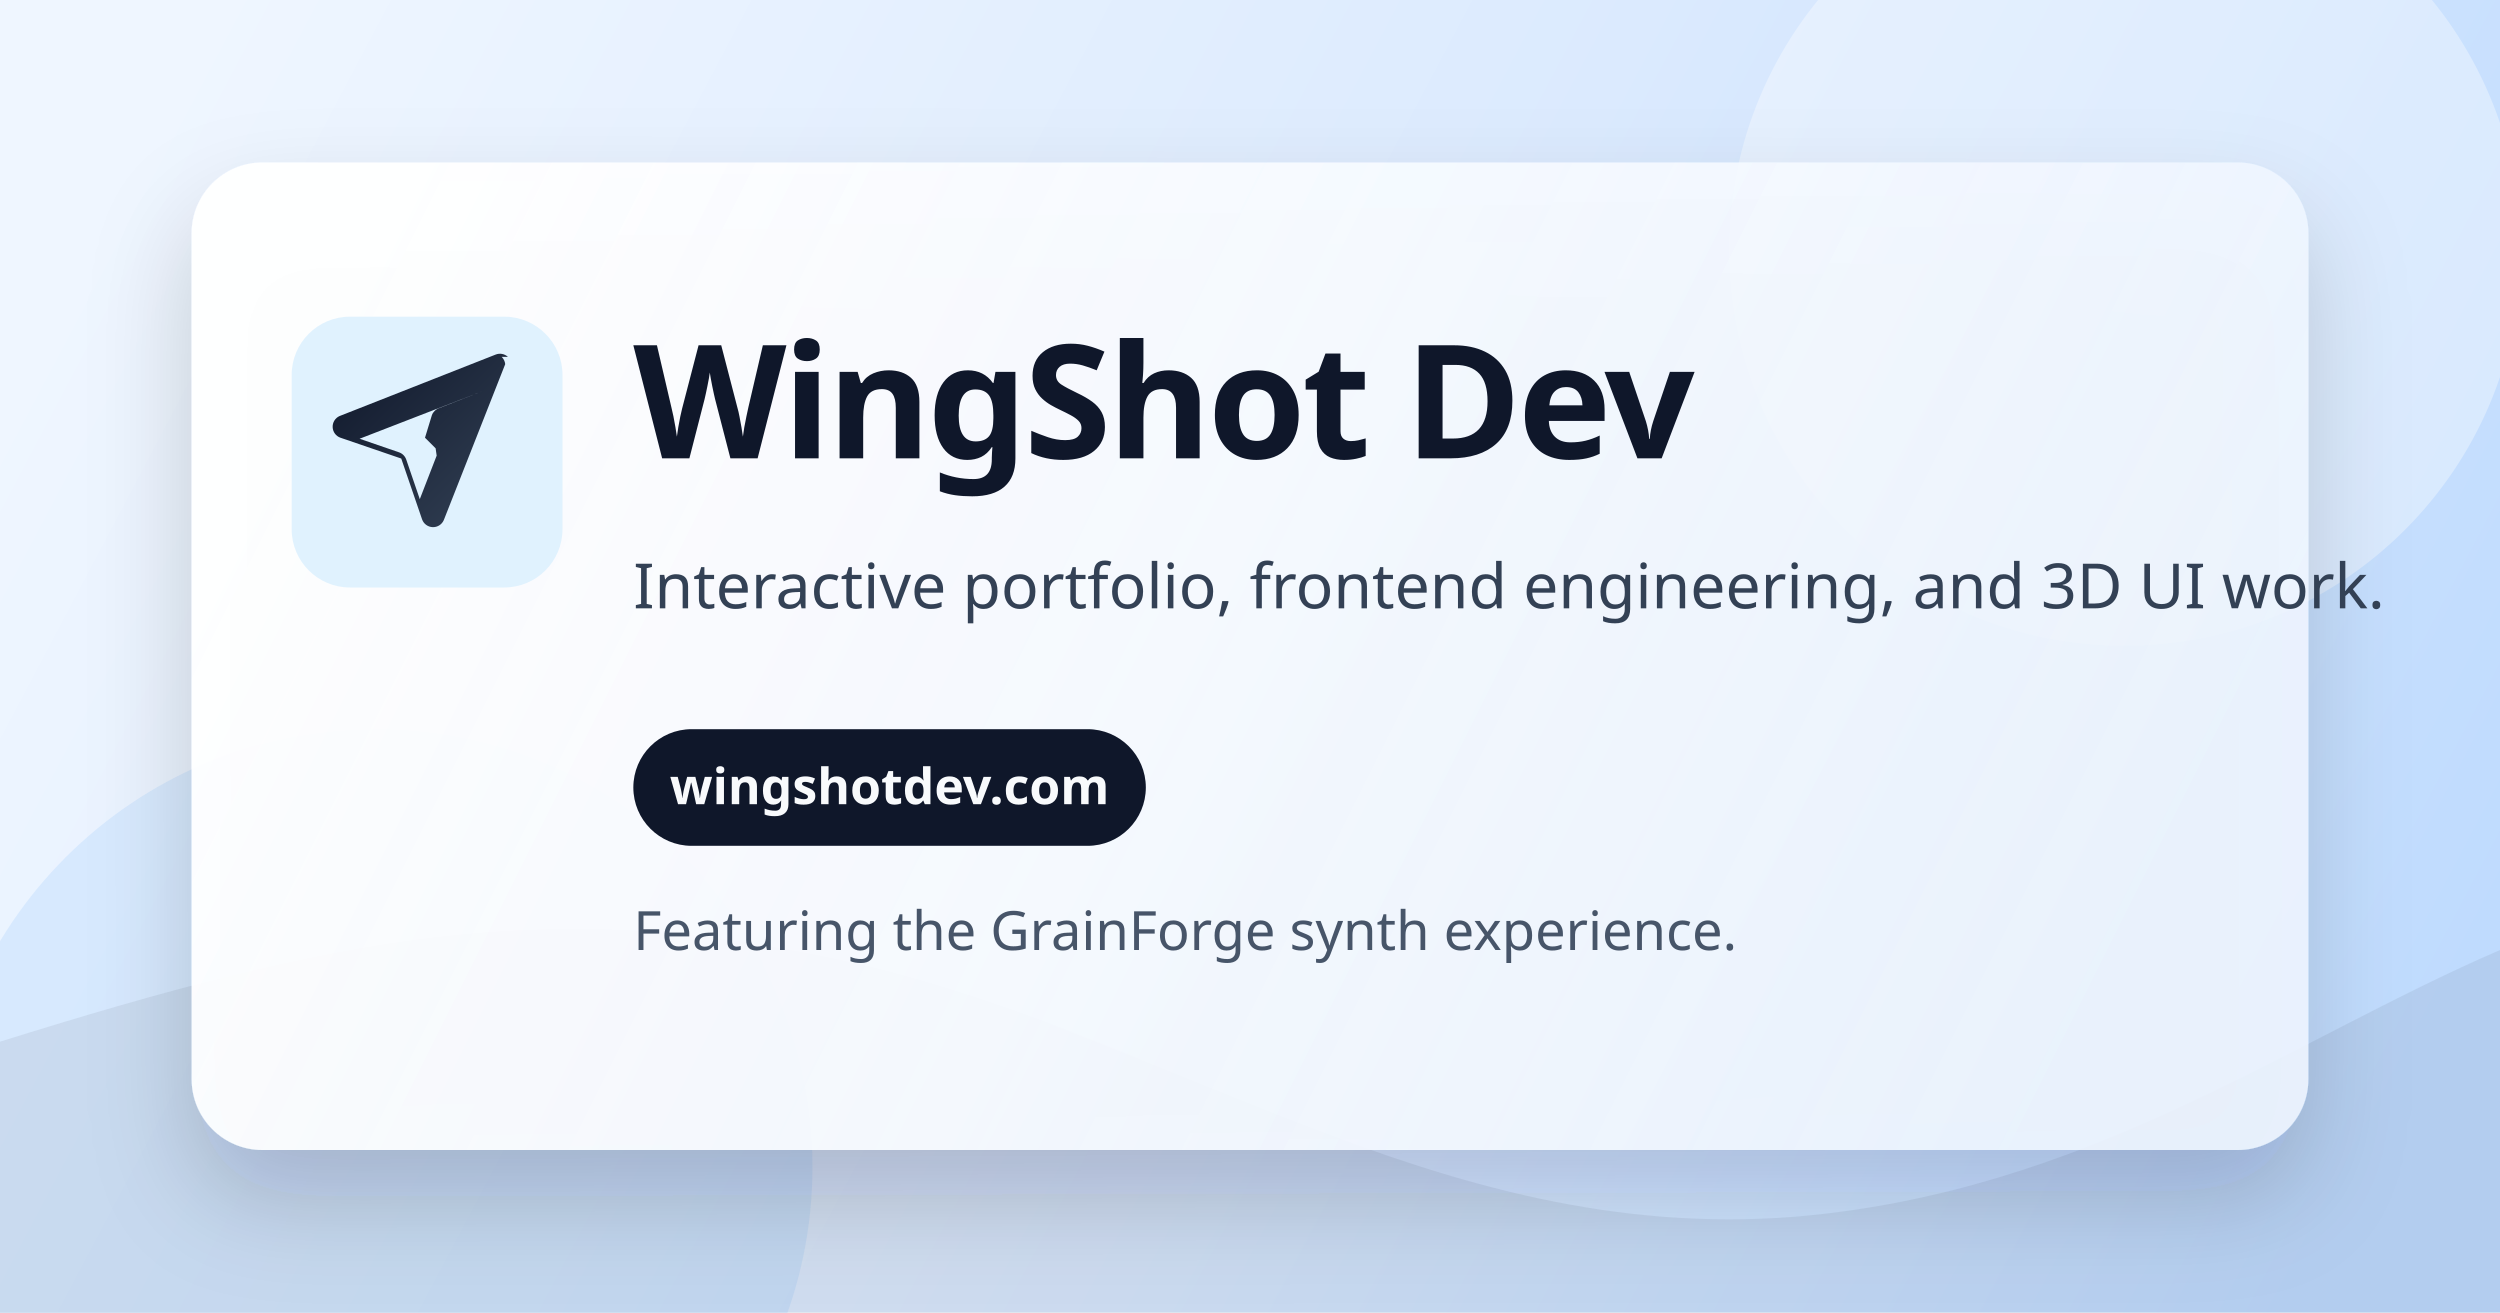
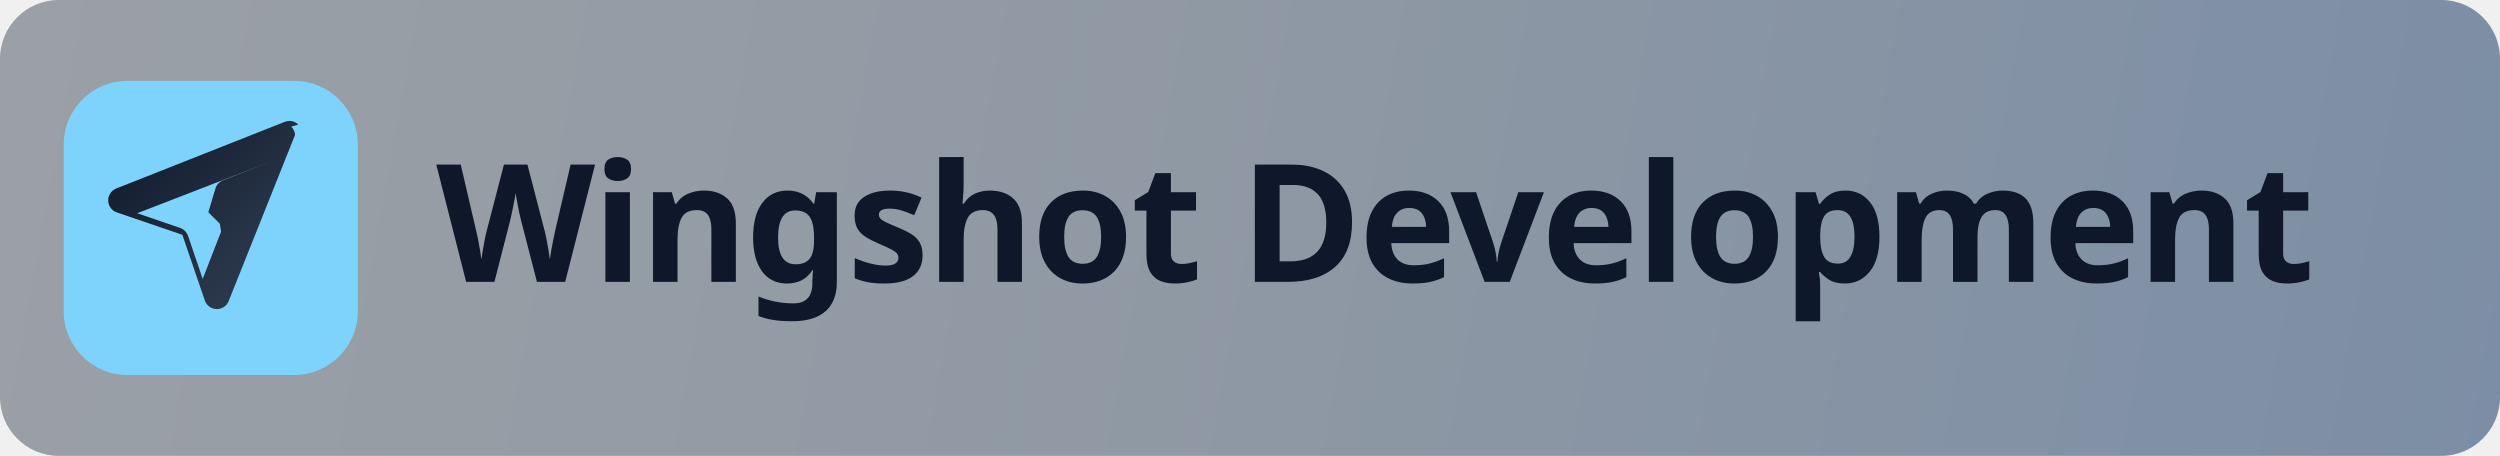
- <svg xmlns="http://www.w3.org/2000/svg" width="1200" height="630" viewBox="0 0 1200 630" role="img" aria-labelledby="title desc">
+ <svg xmlns="http://www.w3.org/2000/svg" width="1020" height="186" viewBox="0 0 1020 186" role="img" aria-labelledby="title desc">
  <defs>
-     <linearGradient id="bg" x1="80" y1="40" x2="1120" y2="590" gradientUnits="userSpaceOnUse">
-       <stop offset="0" stop-color="#eff6ff" />
-       <stop offset="0.52" stop-color="#dbeafe" />
-       <stop offset="1" stop-color="#bfdbfe" />
-     </linearGradient>
-     <linearGradient id="panel" x1="180" y1="120" x2="980" y2="520" gradientUnits="userSpaceOnUse">
-       <stop offset="0" stop-color="#ffffff" stop-opacity="0.96" />
-       <stop offset="1" stop-color="#eff6ff" stop-opacity="0.88" />
+     <linearGradient id="bg" x1="0" y1="0" x2="1020" y2="186" gradientUnits="userSpaceOnUse">
+       <stop offset="0" stop-color="#9ba0a6" />
+       <stop offset="0.52" stop-color="#8e98a4" />
+       <stop offset="1" stop-color="#7c8ea5" />
    </linearGradient>
    <linearGradient id="plane" x1="0" y1="0" x2="1" y2="1">
      <stop offset="0" stop-color="#0f172a" />
      <stop offset="1" stop-color="#334155" />
    </linearGradient>
-     <filter id="soft-shadow" x="-20%" y="-20%" width="140%" height="140%">
-       <feDropShadow dx="0" dy="24" stdDeviation="24" flood-color="#0f172a" flood-opacity="0.18" />
-     </filter>
  </defs>
-   <rect width="1200" height="630" fill="url(#bg)" />
-   <circle cx="1020" cy="120" r="190" fill="#ffffff" fill-opacity="0.35" />
-   <circle cx="180" cy="560" r="210" fill="#93c5fd" fill-opacity="0.22" />
-   <path d="M0 500C160 450 260 430 400 460C560 494 688 598 862 584C1002 572 1098 500 1200 456V630H0Z" fill="#0f172a" fill-opacity="0.07" />
-   <g filter="url(#soft-shadow)">
-     <rect x="92" y="78" width="1016" height="474" rx="34" fill="url(#panel)" />
-   </g>
-   <g transform="translate(140 152)">
-     <rect x="0" y="0" width="130" height="130" rx="28" fill="#e0f2fe" />
-     <path fill="url(#plane)" d="M103.8 19.3a5.6 5.6 0 0 0-5.9-1.1L23 47.7a5.6 5.6 0 0 0 .4 10.4l29.2 10 10 29.2a5.6 5.6 0 0 0 10.4.4l29.5-74.9a5.6 5.6 0 0 0-1.7-3.5Zm-34.2 47.4-8.1 20.9-6.5-19a5.6 5.6 0 0 0-3.5-3.5l-18.9-6.5 59.1-22.9-20.9 8.2a5.6 5.6 0 0 0-3.5 3.4l-3.3 10.8 5.1 5.1Z" />
-   </g>
-   <text x="304" y="220" fill="#0f172a" font-family="Lexend, Avenir Next, Segoe UI, sans-serif" font-size="76" font-weight="700" letter-spacing="-1.8">
-     WingShot Dev
-   </text>
-   <text x="304" y="292" fill="#334155" font-family="Lexend, Avenir Next, Segoe UI, sans-serif" font-size="30" font-weight="500">
-     Interactive portfolio, frontend engineering, and 3D UI work.
-   </text>
-   <g transform="translate(304 350)">
-     <rect x="0" y="0" width="246" height="56" rx="28" fill="#0f172a" />
-     <text x="123" y="36" text-anchor="middle" fill="#f8fafc" font-family="Lexend, Avenir Next, Segoe UI, sans-serif" font-size="24" font-weight="600">
-       wingshotdev.com
+   <rect width="1020" height="186" rx="24" fill="url(#bg)" />
+   <g transform="translate(26 33)">
+     <rect x="0" y="0" width="120" height="120" rx="26" fill="#7dd3fc" />
+     <path fill="url(#plane)" d="M95.7 17.8a5.2 5.2 0 0 0-5.5-1.1L21.2 44a5.2 5.2 0 0 0 .3 9.6l26.9 9.2 9.2 26.9a5.2 5.2 0 0 0 9.6.4L94.4 22a5.2 5.2 0 0 0-1.6-3.3ZM64.2 61.5l-7.5 19.3-6-17.6a5.2 5.2 0 0 0-3.2-3.2L30 54l54.5-21.1-19.3 7.6a5.2 5.2 0 0 0-3.2 3.1l-3 10 4.7 4.7Z" />
+     <text x="152" y="82" fill="#0f172a" font-family="Lexend, Avenir Next, Segoe UI, sans-serif" font-size="67" font-weight="700" letter-spacing="-1">
+       Wingshot Development
    </text>
  </g>
-   <text x="304" y="456" fill="#475569" font-family="Lexend, Avenir Next, Segoe UI, sans-serif" font-size="26" font-weight="500">
-     Featuring the GrainForge synth experience.
-   </text>
</svg>
